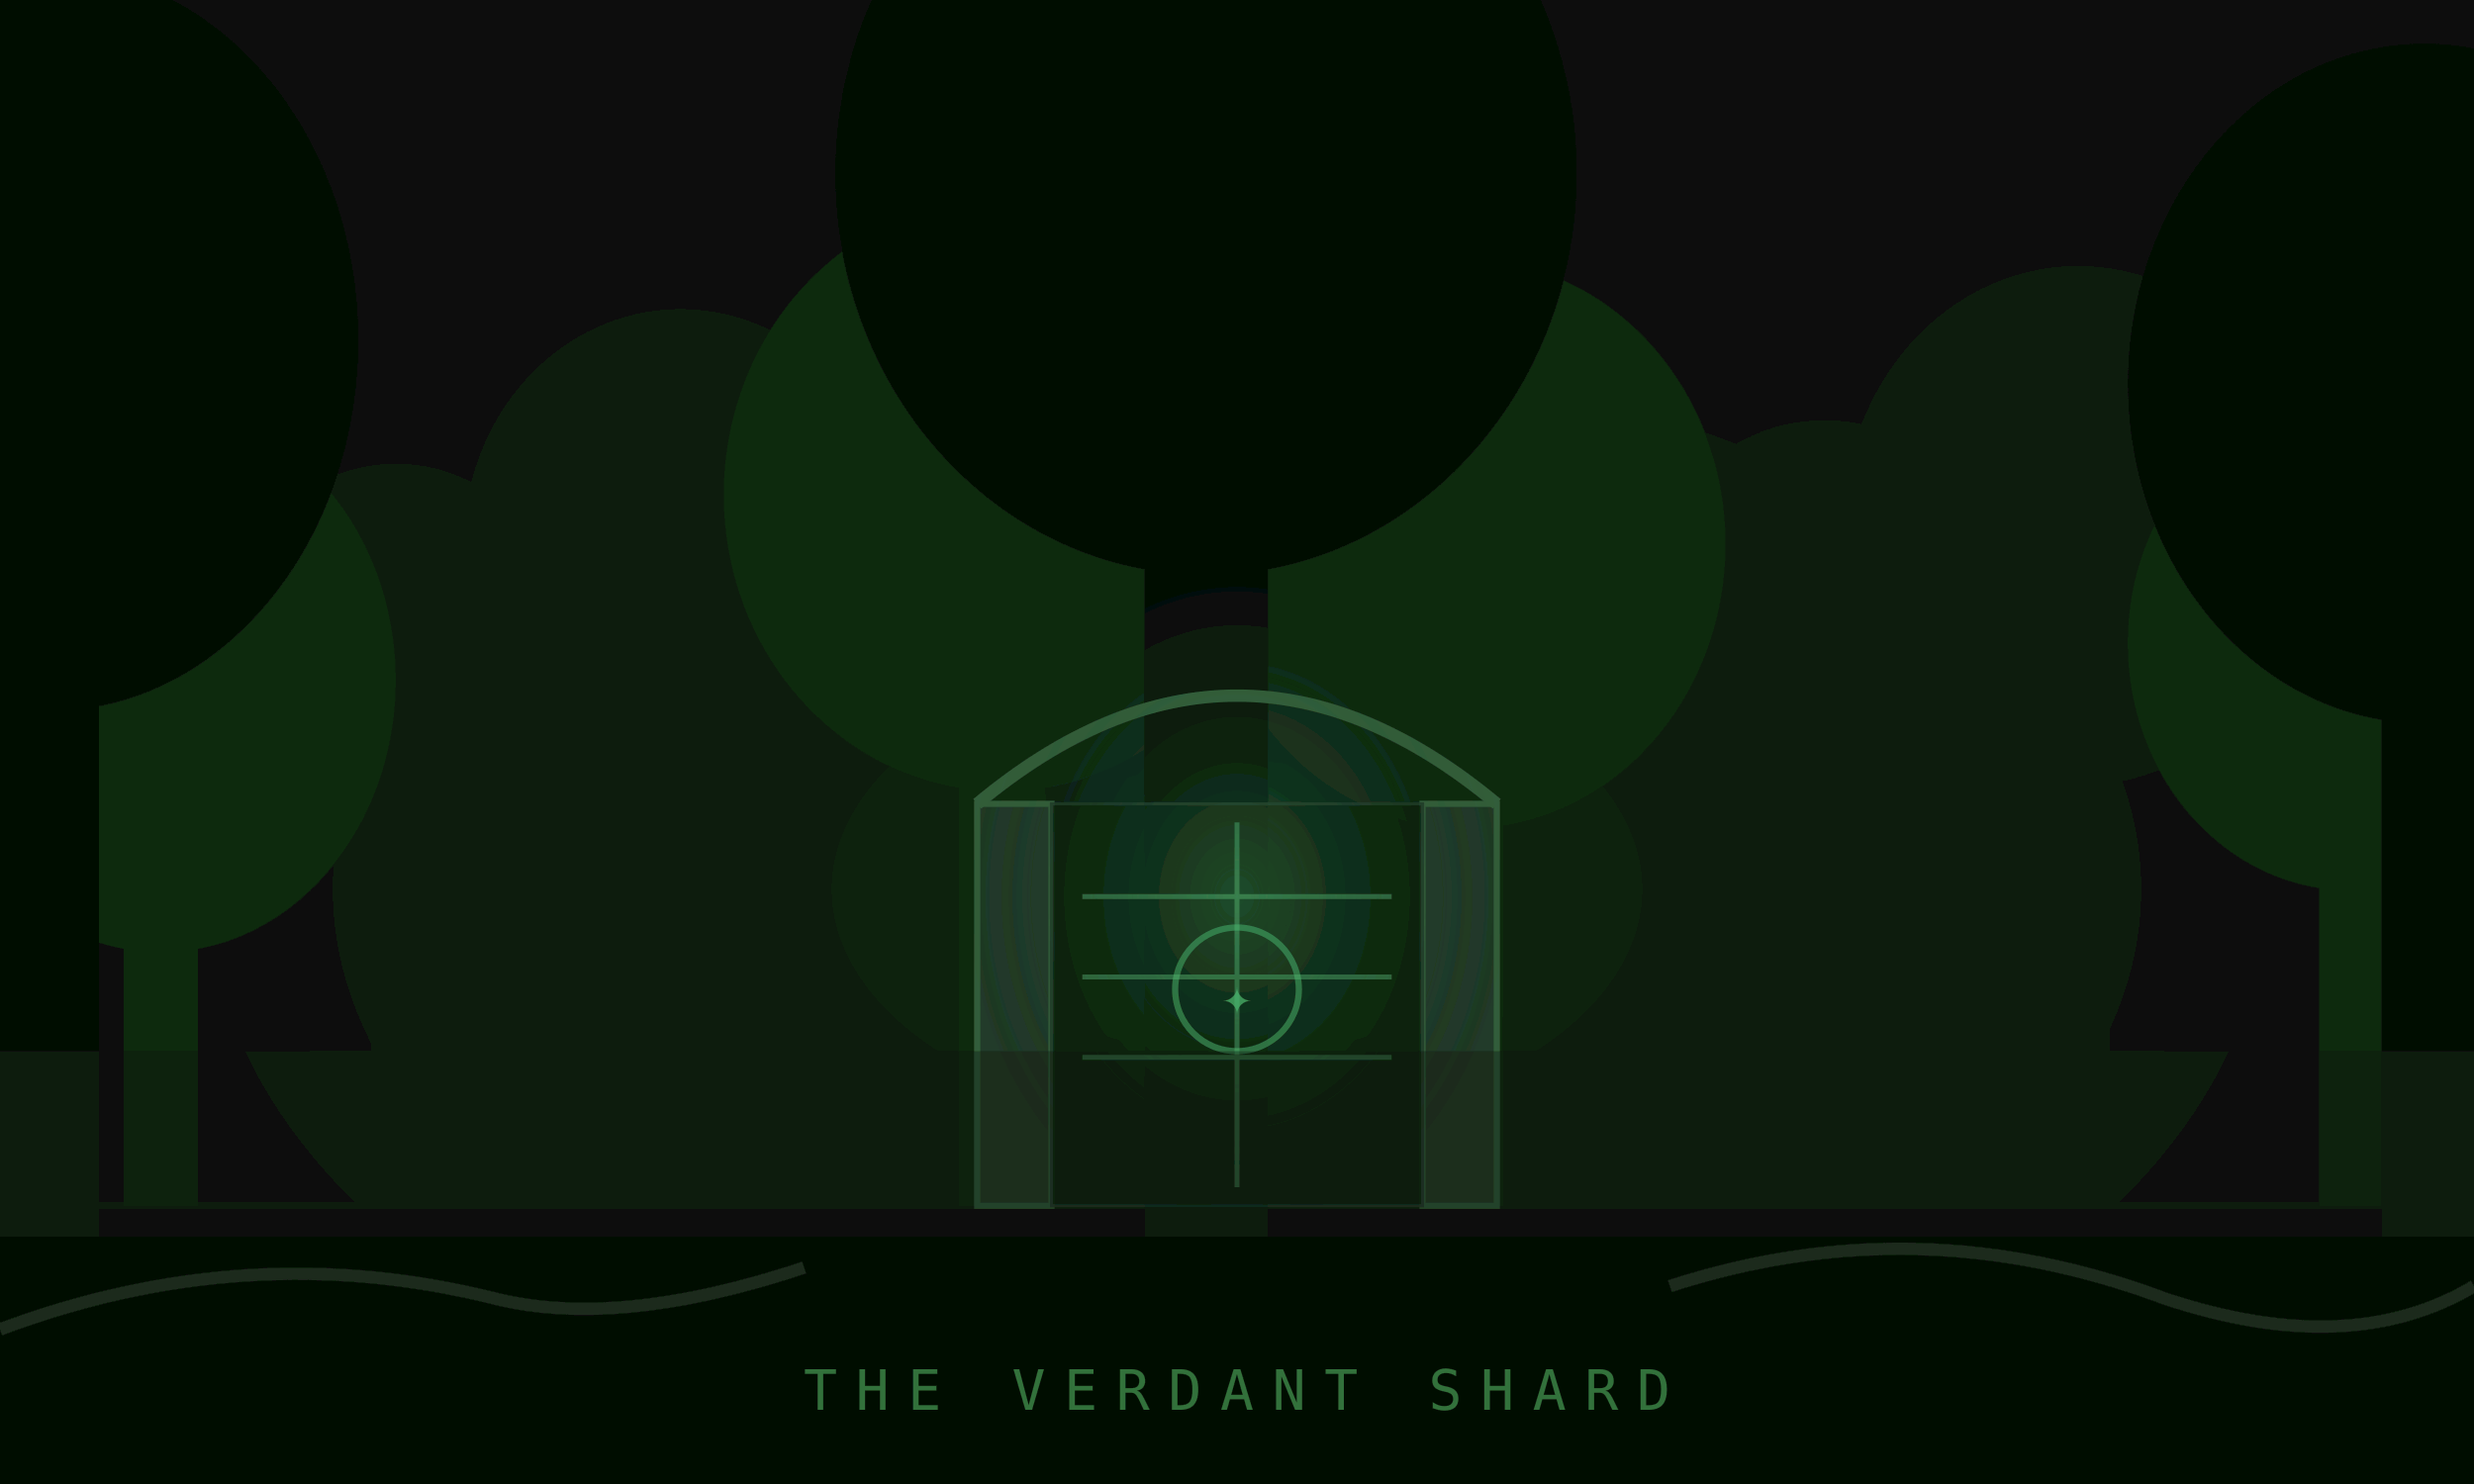
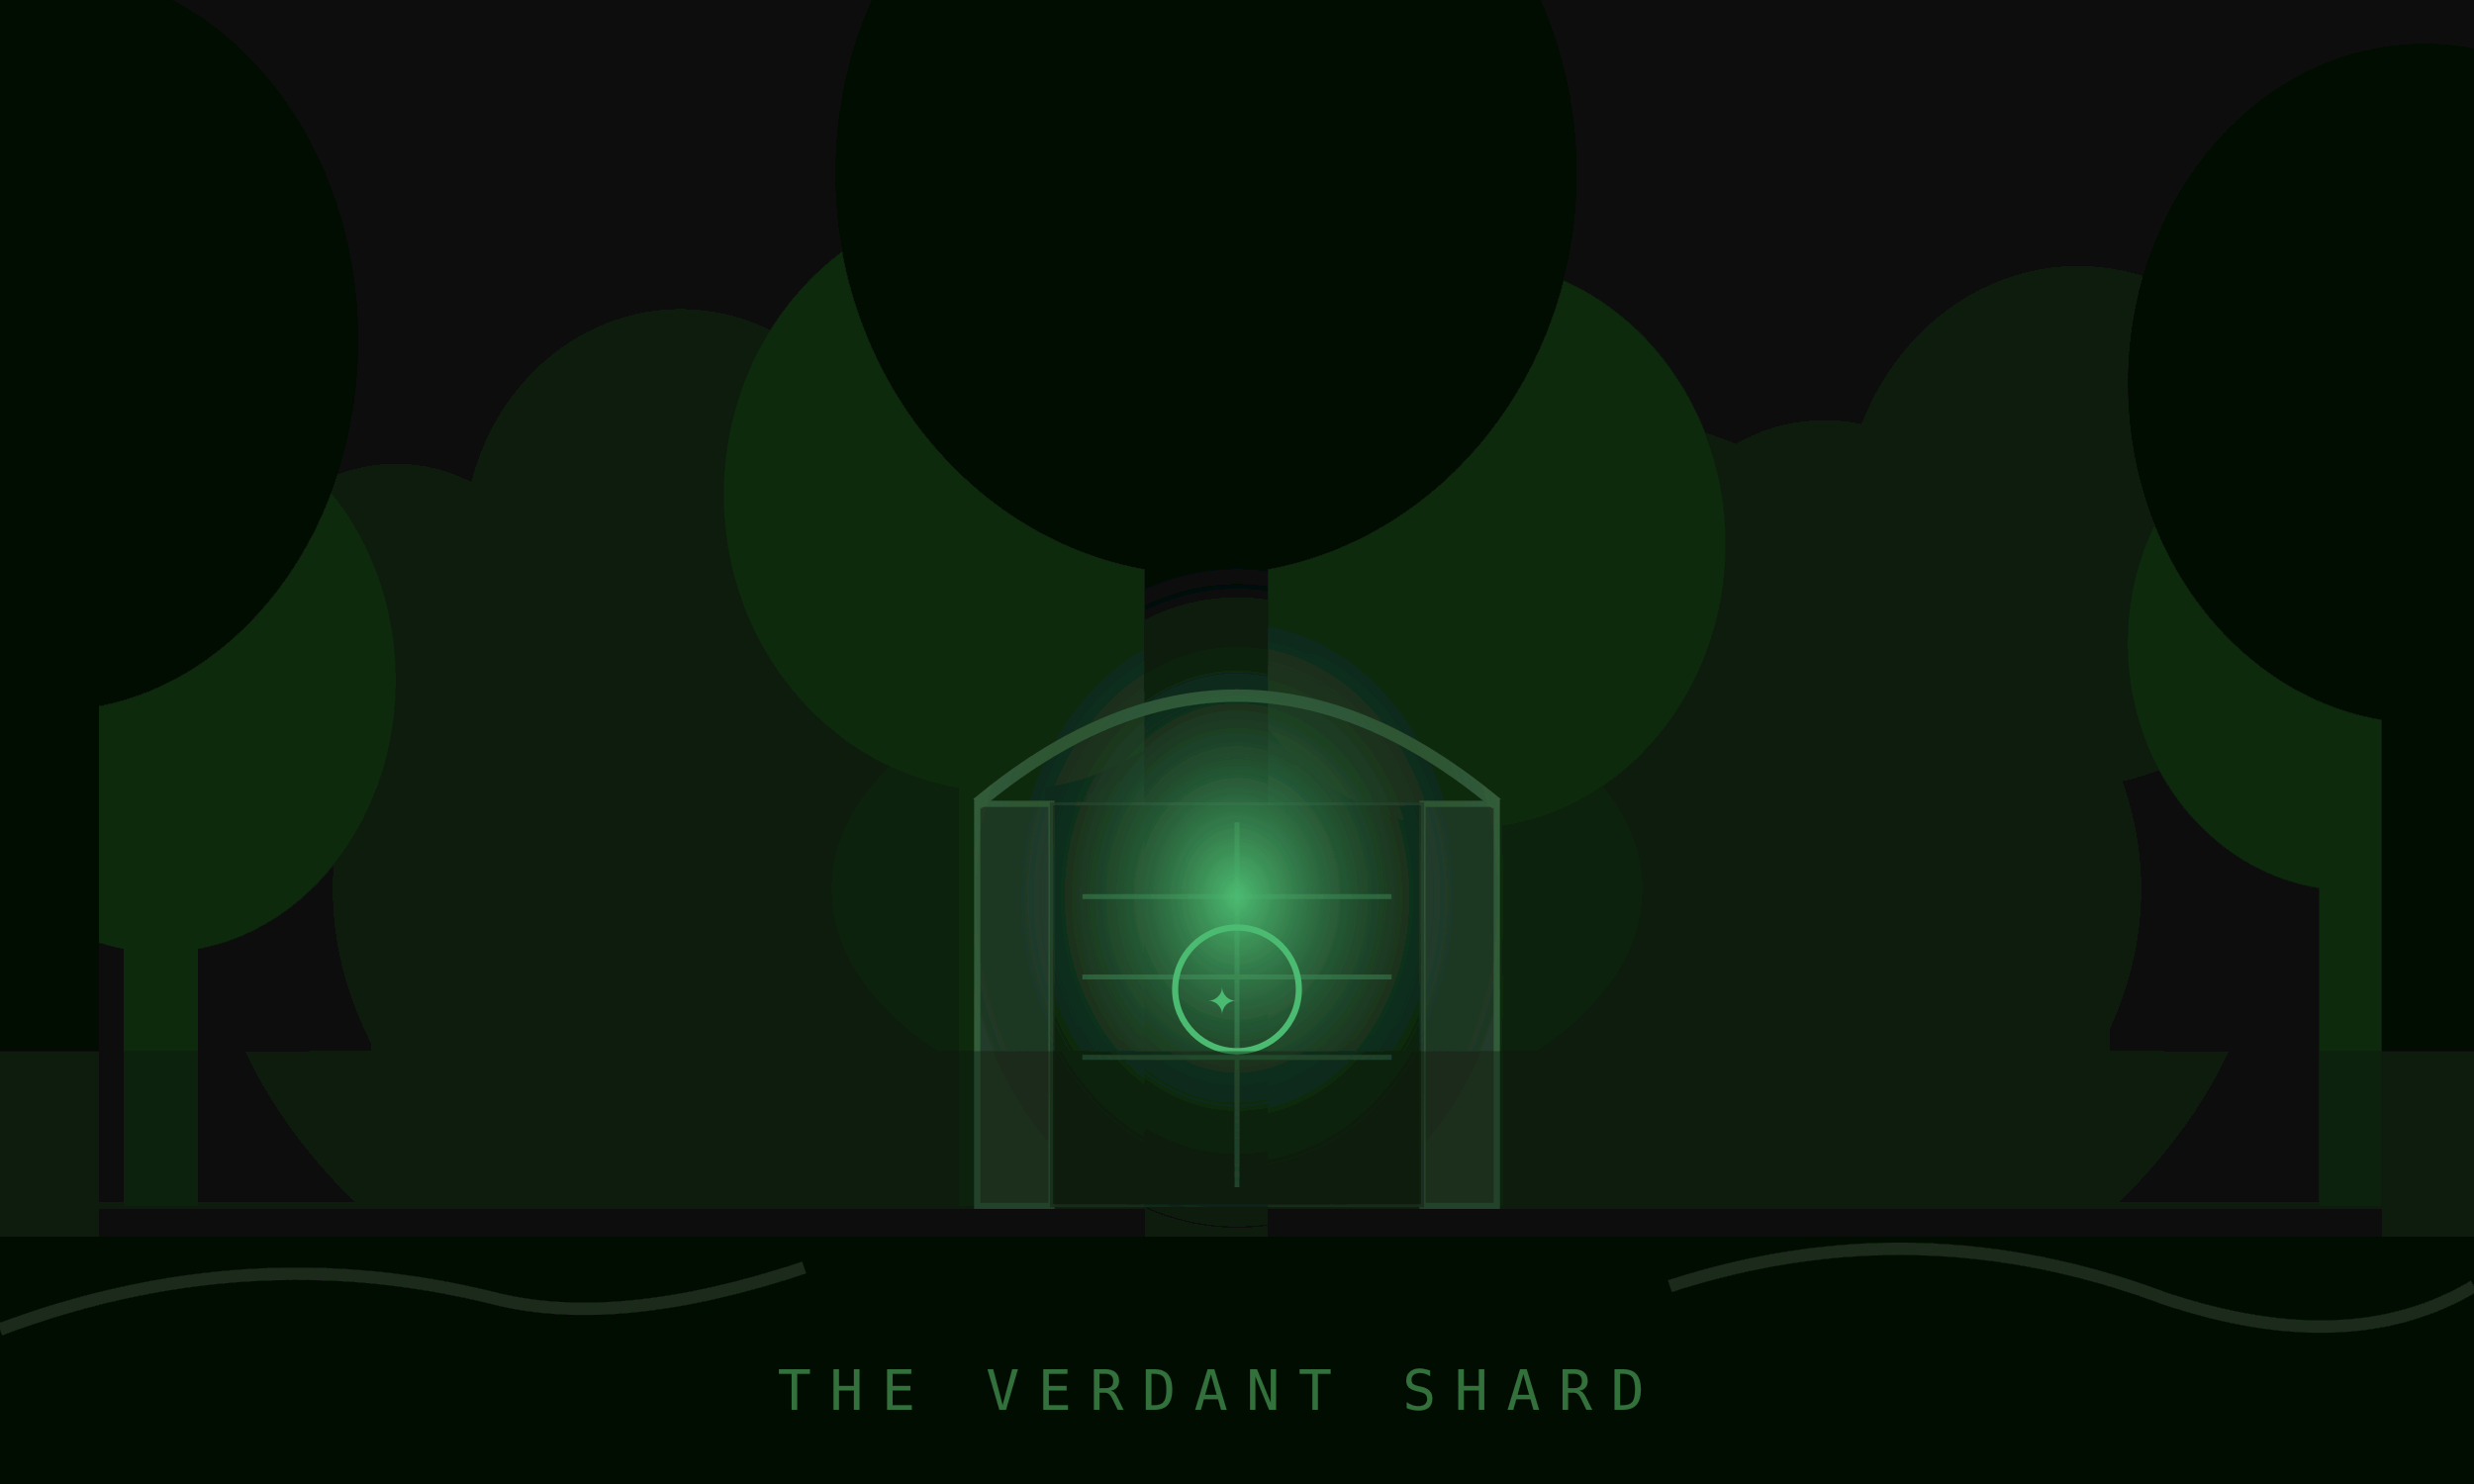
<svg xmlns="http://www.w3.org/2000/svg" viewBox="0 0 400 240" style="filter: brightness(1.4)">
  <rect width="400" height="240" fill="#0a0a0a" />
  <radialGradient id="forest-glow" cx="50%" cy="60%" r="55%">
-     <stop offset="0%" stop-color="#0a2010" stop-opacity="1" />
-     <stop offset="100%" stop-color="#0a0a0a" stop-opacity="1" />
+     <stop offset="0%" stop-color="#0a2010">
+       <animate attributeName="stop-opacity" values="0.9;1;0.9" dur="8s" repeatCount="indefinite" />
+     </stop>
+     <stop offset="100%" stop-color="#0a0a0a" />
  </radialGradient>
  <rect width="400" height="240" fill="url(#forest-glow)" />
  <rect x="0" y="195" width="400" height="45" fill="#060e06" />
  <line x1="0" y1="195" x2="400" y2="195" stroke="#0f1a0f" stroke-width="1" />
  <g fill="#0c180c" opacity="0.8">
+     <animateTransform attributeName="transform" type="skewX" values="0;0.4;0" dur="14s" repeatCount="indefinite" />
    <rect x="60" y="120" width="8" height="75" />
    <rect x="105" y="110" width="10" height="85" />
    <rect x="290" y="115" width="9" height="80" />
    <rect x="330" y="108" width="11" height="87" />
    <ellipse cx="64" cy="105" rx="28" ry="30" />
    <ellipse cx="110" cy="88" rx="35" ry="38" />
    <ellipse cx="295" cy="100" rx="30" ry="32" />
    <ellipse cx="336" cy="85" rx="38" ry="42" />
  </g>
  <g fill="#0f2210" opacity="0.9">
+     <animateTransform attributeName="transform" type="skewX" values="0;-0.8;0" dur="10s" repeatCount="indefinite" />
    <rect x="20" y="130" width="12" height="65" />
    <rect x="155" y="105" width="14" height="90" />
    <rect x="230" y="112" width="13" height="83" />
    <rect x="375" y="125" width="11" height="70" />
    <ellipse cx="26" cy="110" rx="38" ry="44" />
    <ellipse cx="162" cy="80" rx="45" ry="48" />
    <ellipse cx="237" cy="88" rx="42" ry="46" />
    <ellipse cx="380" cy="104" rx="36" ry="40" />
  </g>
  <g fill="#061006">
+     <animateTransform attributeName="transform" type="skewX" values="0;1.2;0" dur="7s" repeatCount="indefinite" />
    <rect x="0" y="80" width="16" height="160" />
    <rect x="185" y="60" width="20" height="180" />
    <rect x="385" y="90" width="15" height="150" />
    <ellipse cx="8" cy="55" rx="50" ry="60" />
    <ellipse cx="195" cy="28" rx="60" ry="65" />
    <ellipse cx="392" cy="62" rx="48" ry="55" />
  </g>
  <rect x="158" y="130" width="12" height="65" fill="#1a3020" stroke="#2a5030" stroke-width="1" />
  <rect x="230" y="130" width="12" height="65" fill="#1a3020" stroke="#2a5030" stroke-width="1" />
  <path d="M158,130 Q200,95 242,130" fill="none" stroke="#2a5030" stroke-width="2" />
  <rect x="170" y="130" width="60" height="65" fill="#0a1a0a" stroke="#1a3020" stroke-width="0.5" opacity="0.8" />
  <g stroke="#3a8050" stroke-width="0.8" opacity="0.6">
+     <animate attributeName="opacity" values="0.4;0.8;0.4" dur="6s" repeatCount="indefinite" />
    <line x1="175" y1="145" x2="225" y2="145" />
    <line x1="175" y1="158" x2="225" y2="158" />
    <line x1="175" y1="171" x2="225" y2="171" />
    <line x1="200" y1="133" x2="200" y2="192" />
  </g>
  <radialGradient id="seal-glow" cx="50%" cy="50%" r="50%">
-     <stop offset="0%" stop-color="#40a060" stop-opacity="0.3" />
+     <stop offset="0%" stop-color="#40a060">
+       <animate attributeName="stop-opacity" values="0.15;0.35;0.15" dur="5s" repeatCount="indefinite" />
+     </stop>
    <stop offset="100%" stop-color="#0a0a0a" stop-opacity="0" />
  </radialGradient>
  <rect x="155" y="90" width="90" height="110" fill="url(#seal-glow)" />
-   <circle cx="200" cy="160" r="10" fill="none" stroke="#40a060" stroke-width="1" opacity="0.5" />
-   <text x="200" y="164" font-family="monospace" font-size="8" fill="#40a060" text-anchor="middle" opacity="0.7">✦</text>
+   <circle cx="200" cy="160" r="10" fill="none" stroke="#40a060" stroke-width="1">
+     <animate attributeName="r" values="9;12;9" dur="5s" repeatCount="indefinite" />
+     <animate attributeName="opacity" values="0.4;0.8;0.4" dur="5s" repeatCount="indefinite" />
+   </circle>
+   <text x="200" y="164" font-family="monospace" font-size="8" fill="#40a060" text-anchor="middle">
+     ✦
+     <animate attributeName="opacity" values="0.5;1;0.5" dur="5s" repeatCount="indefinite" />
+   </text>
  <g stroke="#1a2a1a" stroke-width="2" fill="none" opacity="0.7">
+     <animateTransform attributeName="transform" type="translate" values="0 0; 2 0; 0 0" dur="9s" repeatCount="indefinite" />
    <path d="M0,215 Q40,200 80,210 Q100,215 130,205" />
    <path d="M270,208 Q310,195 350,210 Q380,220 400,208" />
  </g>
-   <rect x="0" y="170" width="400" height="30" fill="#0a150a" opacity="0.4" />
-   <text x="200" y="228" font-family="monospace" font-size="9" fill="#2a6030" text-anchor="middle" letter-spacing="3">THE VERDANT SHARD</text>
+   <rect x="-40" y="170" width="440" height="30" fill="#0a150a" opacity="0.4">
+     <animateTransform attributeName="transform" type="translate" values="0 0; 40 0; 0 0" dur="18s" repeatCount="indefinite" />
+   </rect>
+   <text x="200" y="228" font-family="monospace" font-size="9" fill="#2a6030" text-anchor="middle" letter-spacing="3">
+     THE VERDANT SHARD
+     <animate attributeName="opacity" values="0.4;1;0.4" dur="7s" repeatCount="indefinite" />
+   </text>
</svg>
